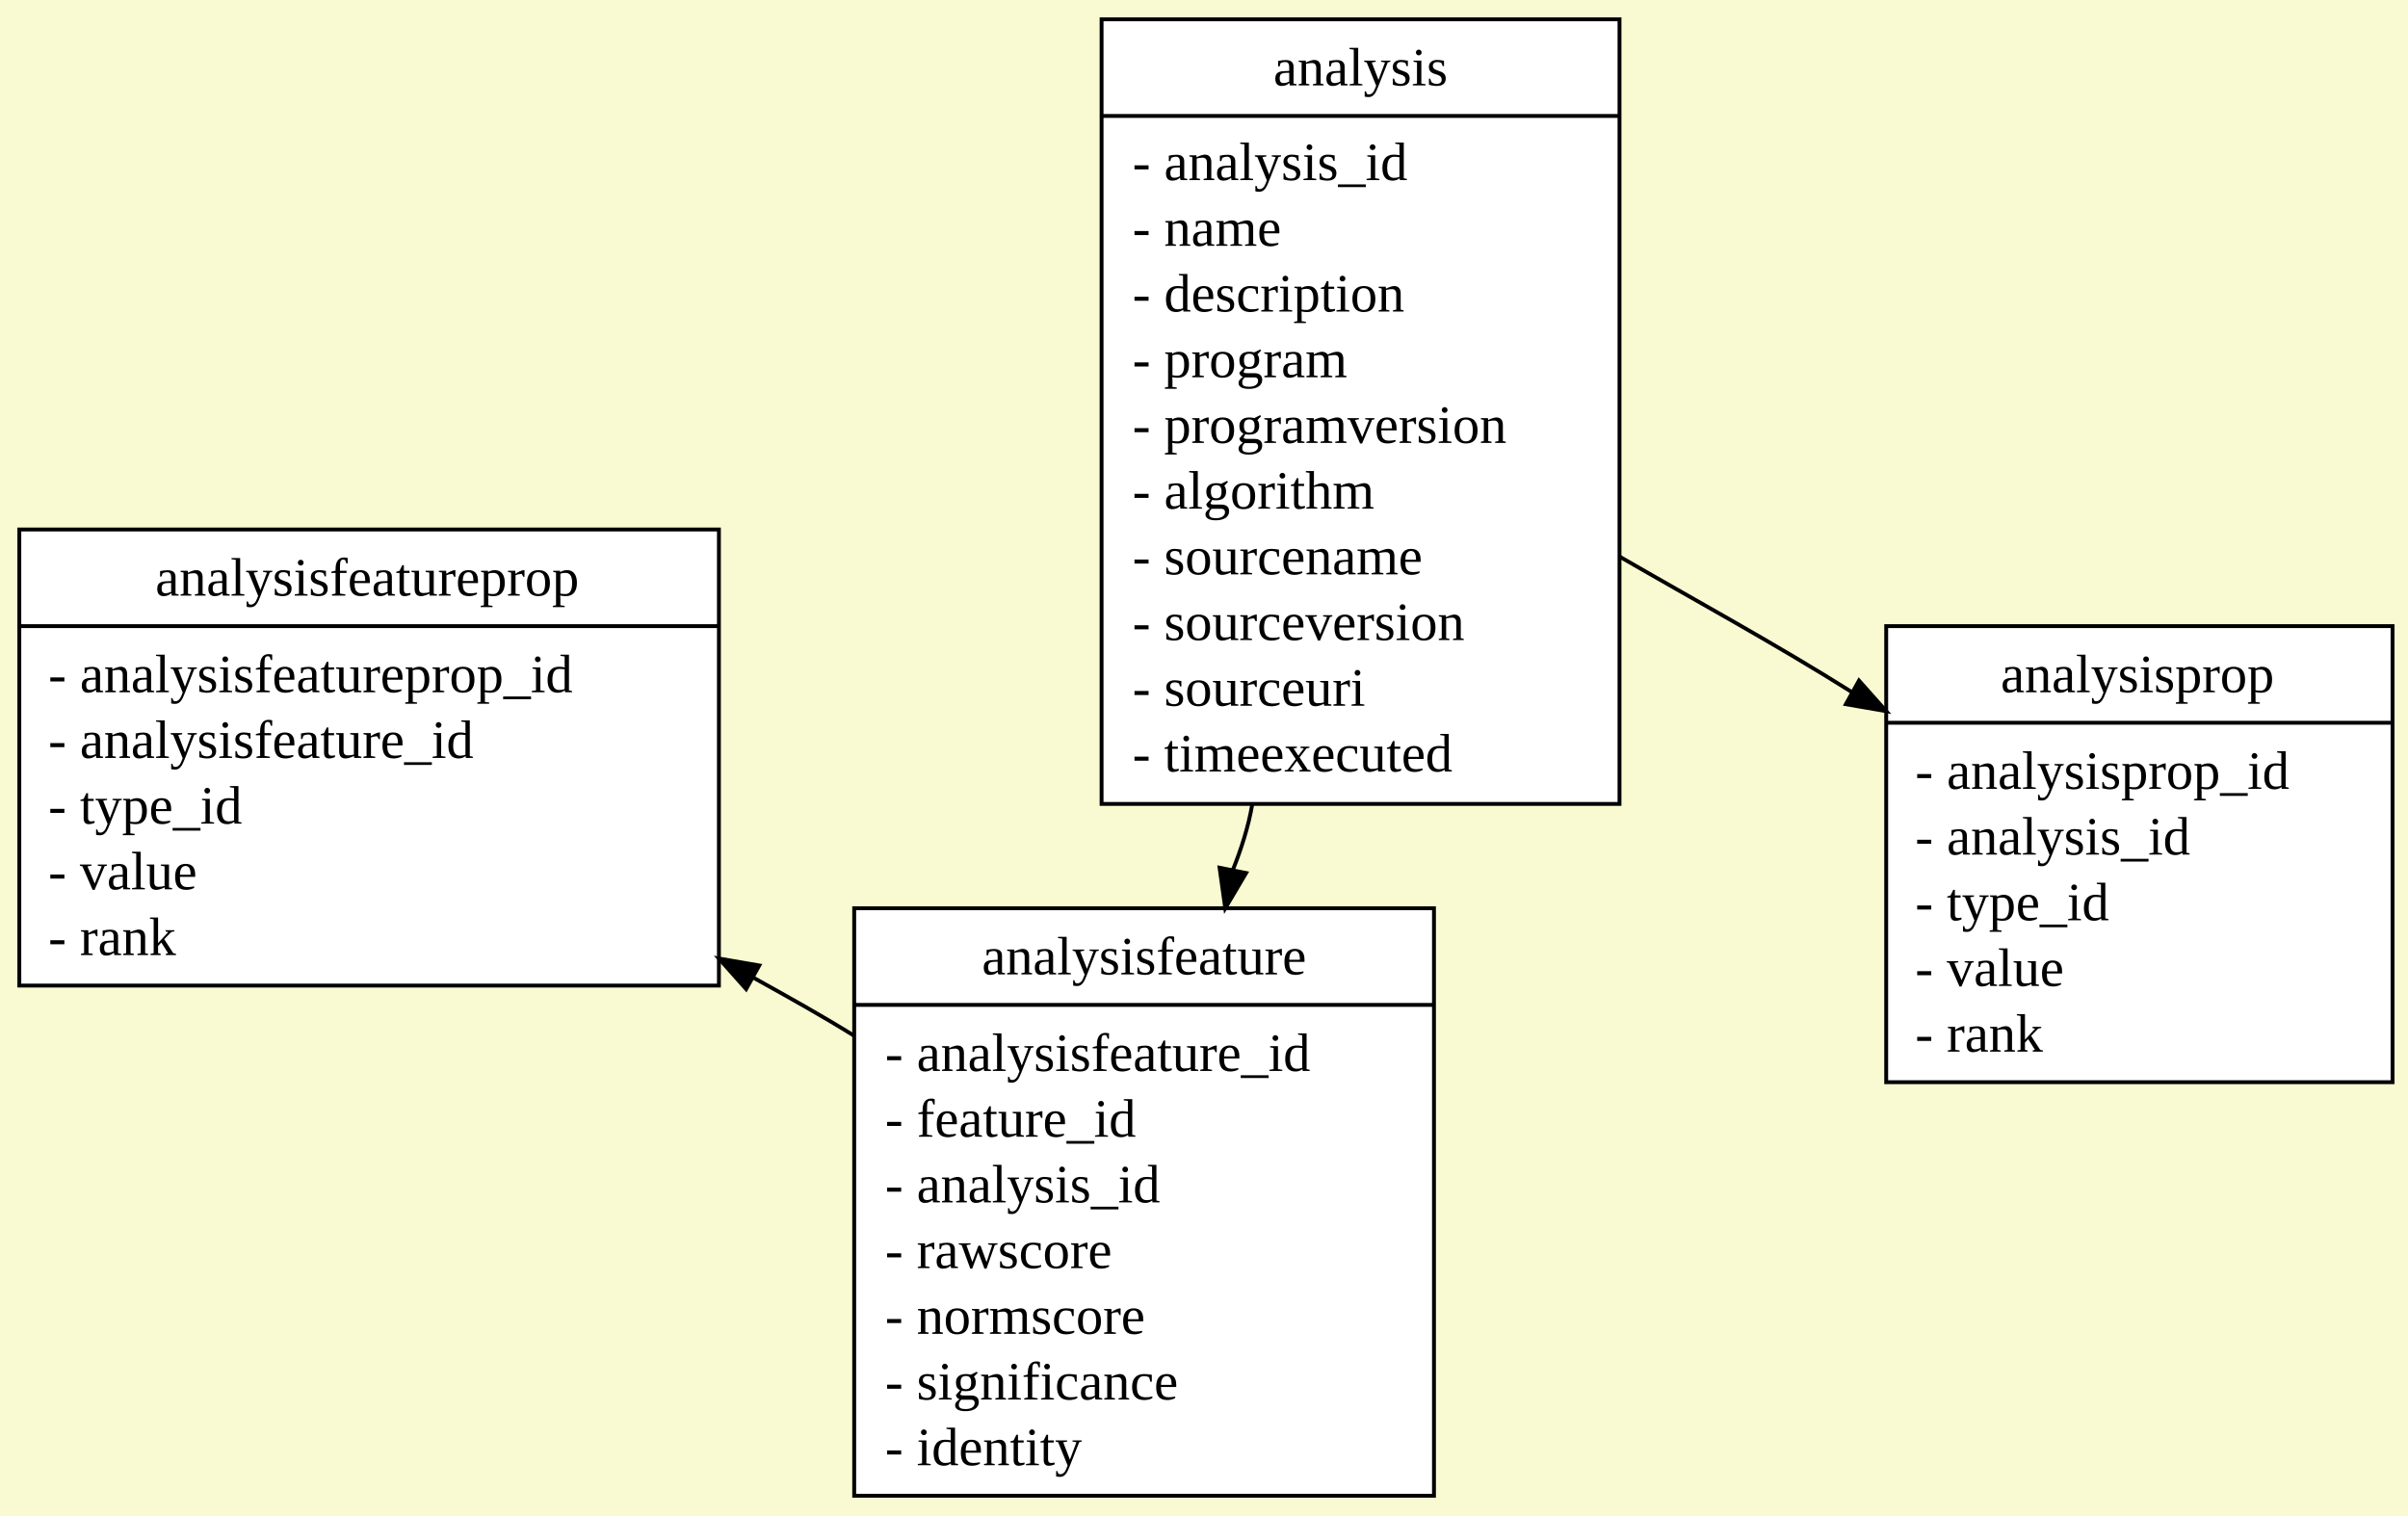
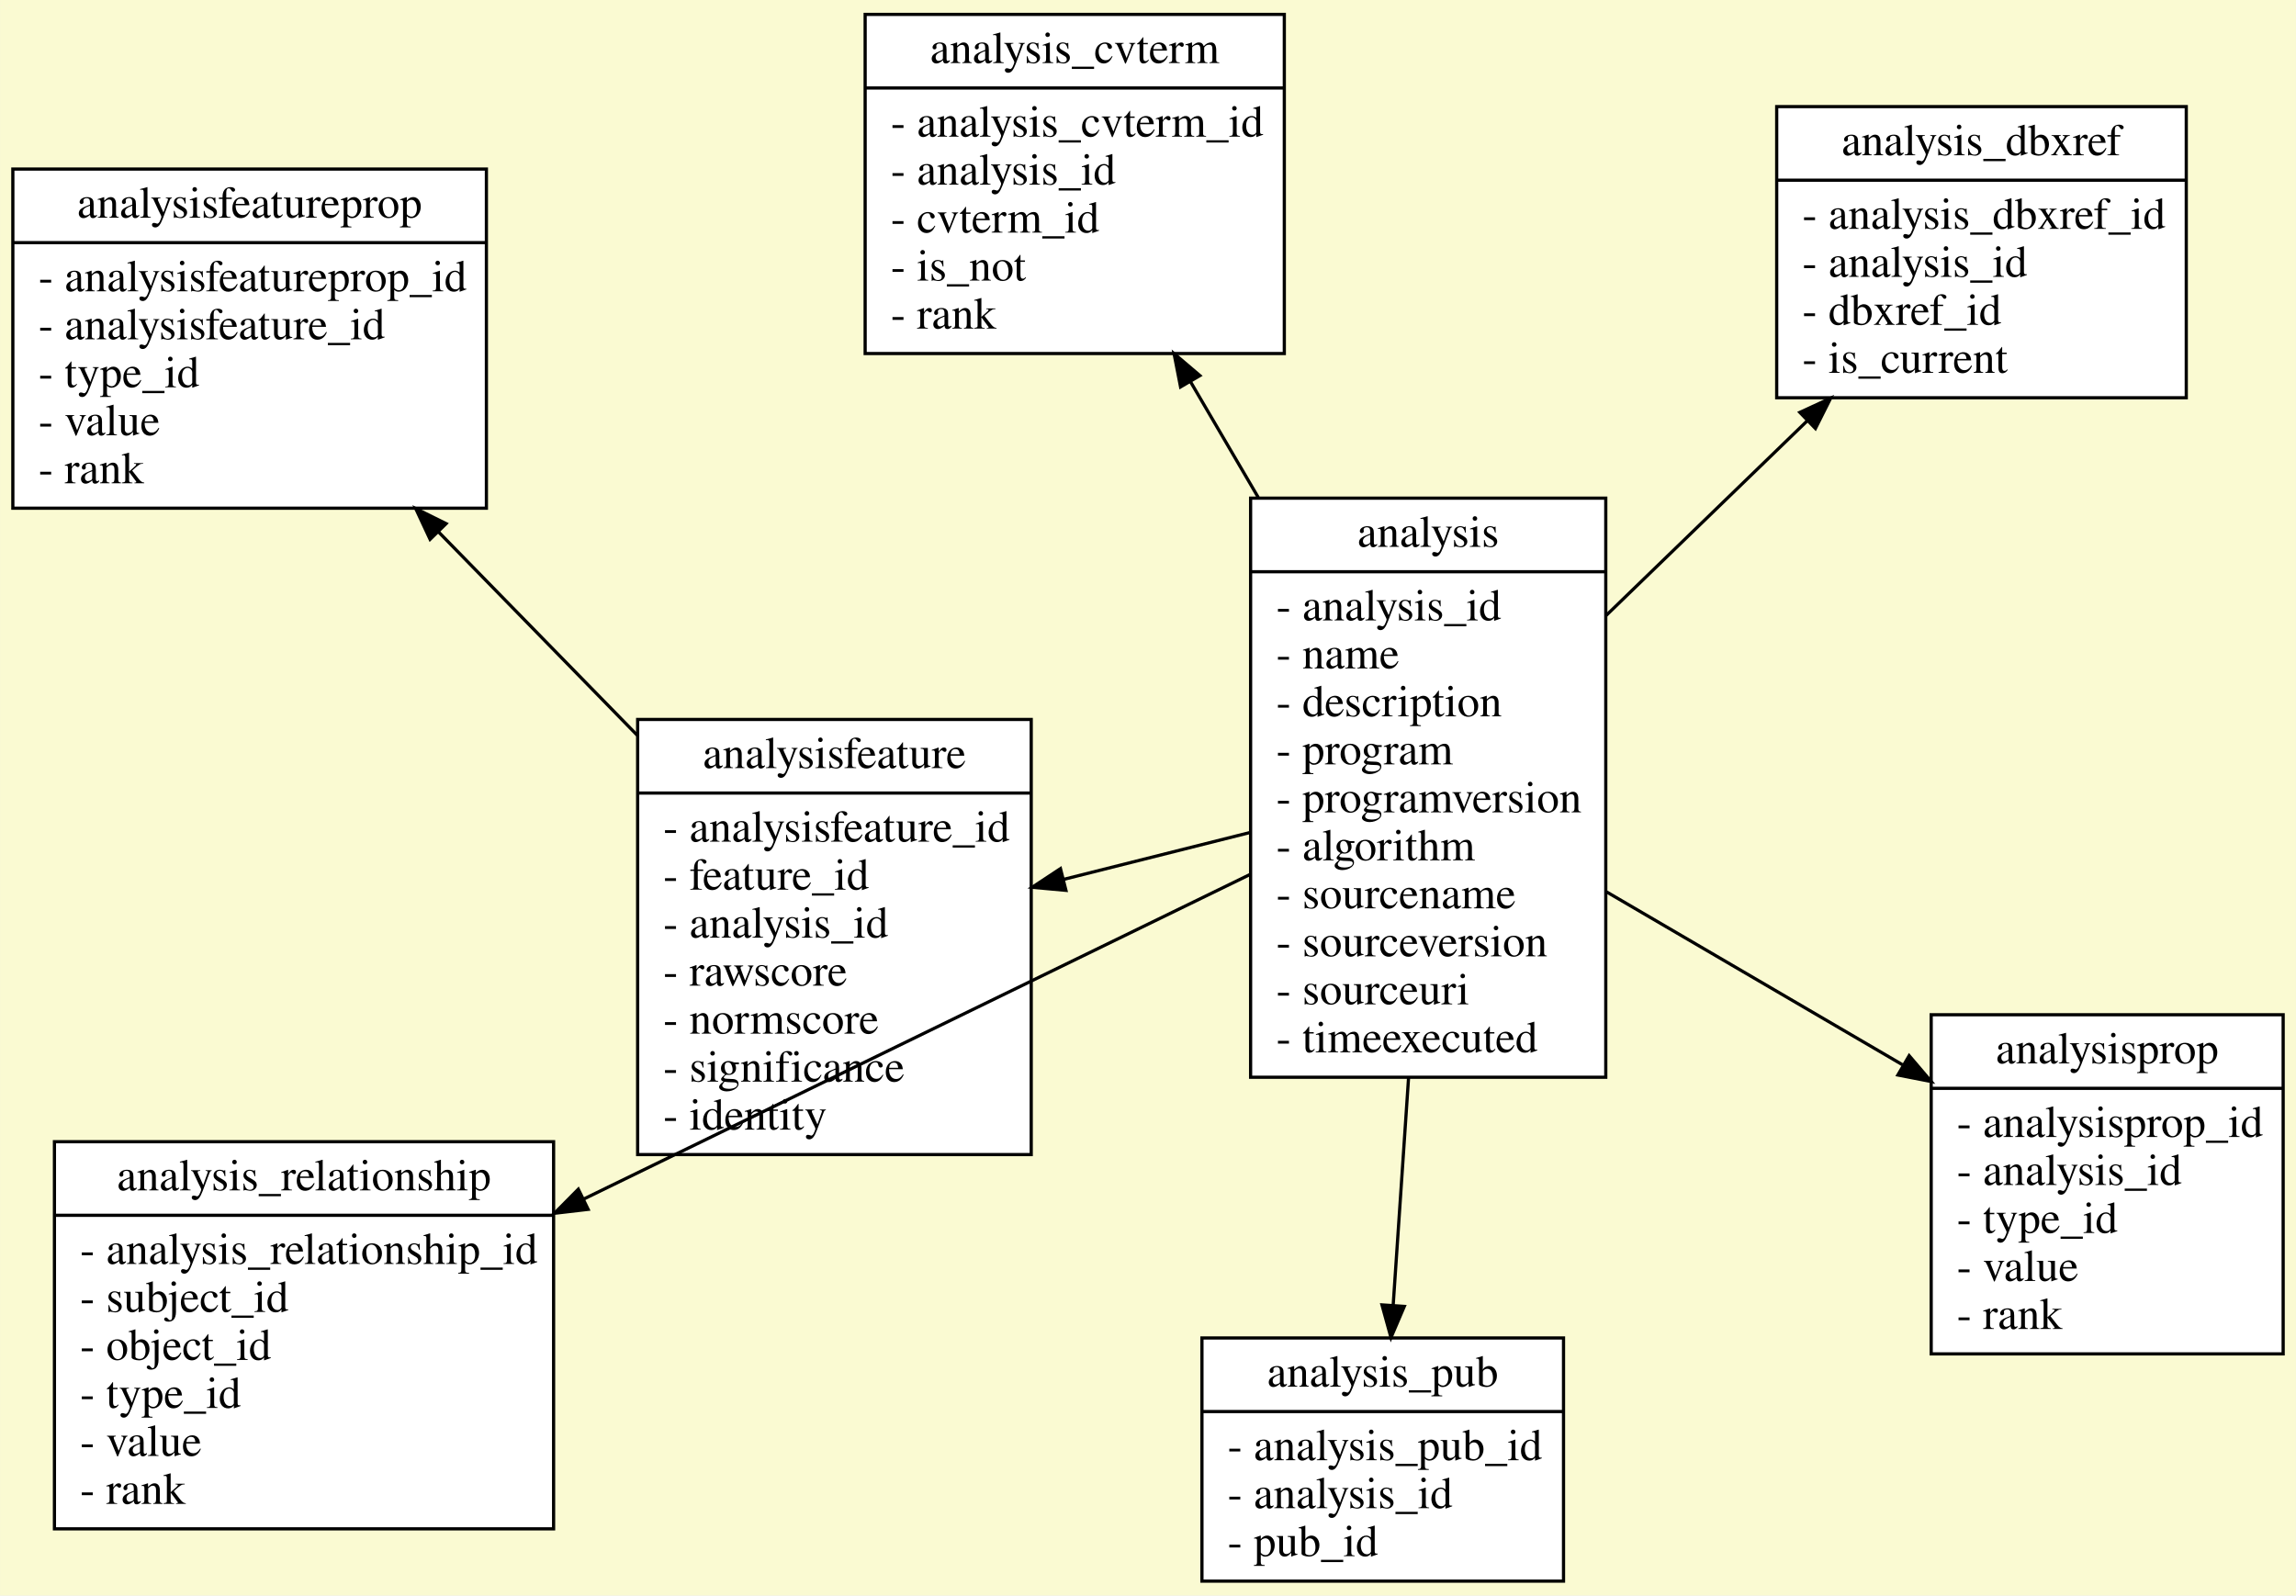
- <svg xmlns="http://www.w3.org/2000/svg" width="623pt" height="392pt" viewBox="0.00 0.00 623.00 392.00">
-   <g id="graph0" class="graph" transform="scale(1 1) rotate(0) translate(4 388)">
-     <polygon style="fill:lightgoldenrodyellow;stroke:lightgoldenrodyellow;" points="-4,4 -4,-388 619,-388 619,4 -4,4" />
+ <svg xmlns="http://www.w3.org/2000/svg" width="718pt" height="499pt" viewBox="0.00 0.00 717.53 498.69">
+   <g id="graph0" class="graph" transform="scale(1 1) rotate(0) translate(4 494.694)">
+     <polygon fill="lightgoldenrodyellow" stroke="none" points="-4,4 -4,-494.694 713.53,-494.694 713.53,4 -4,4" />
    <g id="node1" class="node">
-       <polygon style="fill:white;stroke:black;" points="281,-180 281,-383 415,-383 415,-180 281,-180" />
-       <text text-anchor="middle" x="348" y="-365.9" style="font-family:Times New Roman;font-size:14.00;">analysis</text>
-       <polyline style="fill:none;stroke:black;" points="281,-358 415,-358 " />
-       <text text-anchor="start" x="289" y="-341.4" style="font-family:Times New Roman;font-size:14.00;">- analysis_id</text>
-       <text text-anchor="start" x="289" y="-324.4" style="font-family:Times New Roman;font-size:14.00;">- name</text>
-       <text text-anchor="start" x="289" y="-307.4" style="font-family:Times New Roman;font-size:14.00;">- description</text>
-       <text text-anchor="start" x="289" y="-290.4" style="font-family:Times New Roman;font-size:14.00;">- program</text>
-       <text text-anchor="start" x="289" y="-273.4" style="font-family:Times New Roman;font-size:14.00;">- programversion</text>
-       <text text-anchor="start" x="289" y="-256.4" style="font-family:Times New Roman;font-size:14.00;">- algorithm</text>
-       <text text-anchor="start" x="289" y="-239.4" style="font-family:Times New Roman;font-size:14.00;">- sourcename</text>
-       <text text-anchor="start" x="289" y="-222.4" style="font-family:Times New Roman;font-size:14.00;">- sourceversion</text>
-       <text text-anchor="start" x="289" y="-205.4" style="font-family:Times New Roman;font-size:14.00;">- sourceuri</text>
-       <text text-anchor="start" x="289" y="-188.4" style="font-family:Times New Roman;font-size:14.00;">- timeexecuted</text>
+       <polygon fill="white" stroke="black" points="386.831,-157.992 386.831,-338.992 497.831,-338.992 497.831,-157.992 386.831,-157.992" />
+       <text text-anchor="middle" x="442.331" y="-323.792" font-family="Times,serif" font-size="14.00">analysis</text>
+       <polyline fill="none" stroke="black" points="386.831,-315.992 497.831,-315.992 " />
+       <text text-anchor="start" x="394.831" y="-300.792" font-family="Times,serif" font-size="14.00">- analysis_id</text>
+       <text text-anchor="start" x="394.831" y="-285.792" font-family="Times,serif" font-size="14.00">- name</text>
+       <text text-anchor="start" x="394.831" y="-270.792" font-family="Times,serif" font-size="14.00">- description</text>
+       <text text-anchor="start" x="394.831" y="-255.792" font-family="Times,serif" font-size="14.00">- program</text>
+       <text text-anchor="start" x="394.831" y="-240.792" font-family="Times,serif" font-size="14.00">- programversion</text>
+       <text text-anchor="start" x="394.831" y="-225.792" font-family="Times,serif" font-size="14.00">- algorithm</text>
+       <text text-anchor="start" x="394.831" y="-210.792" font-family="Times,serif" font-size="14.00">- sourcename</text>
+       <text text-anchor="start" x="394.831" y="-195.792" font-family="Times,serif" font-size="14.00">- sourceversion</text>
+       <text text-anchor="start" x="394.831" y="-180.792" font-family="Times,serif" font-size="14.00">- sourceuri</text>
+       <text text-anchor="start" x="394.831" y="-165.792" font-family="Times,serif" font-size="14.00">- timeexecuted</text>
    </g>
    <g id="node2" class="node">
-       <polygon style="fill:white;stroke:black;" points="484,-108 484,-226 615,-226 615,-108 484,-108" />
-       <text text-anchor="middle" x="549" y="-208.9" style="font-family:Times New Roman;font-size:14.00;">analysisprop</text>
-       <polyline style="fill:none;stroke:black;" points="484,-201 615,-201 " />
-       <text text-anchor="start" x="491.5" y="-183.9" style="font-family:Times New Roman;font-size:14.00;">- analysisprop_id</text>
-       <text text-anchor="start" x="491.5" y="-166.9" style="font-family:Times New Roman;font-size:14.00;">- analysis_id</text>
-       <text text-anchor="start" x="491.5" y="-149.9" style="font-family:Times New Roman;font-size:14.00;">- type_id</text>
-       <text text-anchor="start" x="491.5" y="-132.9" style="font-family:Times New Roman;font-size:14.00;">- value</text>
-       <text text-anchor="start" x="491.5" y="-115.9" style="font-family:Times New Roman;font-size:14.00;">- rank</text>
+       <polygon fill="white" stroke="black" points="599.53,-71.526 599.53,-177.526 709.53,-177.526 709.53,-71.526 599.53,-71.526" />
+       <text text-anchor="middle" x="654.53" y="-162.326" font-family="Times,serif" font-size="14.00">analysisprop</text>
+       <polyline fill="none" stroke="black" points="599.53,-154.526 709.53,-154.526 " />
+       <text text-anchor="start" x="607.53" y="-139.326" font-family="Times,serif" font-size="14.00">- analysisprop_id</text>
+       <text text-anchor="start" x="607.53" y="-124.326" font-family="Times,serif" font-size="14.00">- analysis_id</text>
+       <text text-anchor="start" x="607.53" y="-109.326" font-family="Times,serif" font-size="14.00">- type_id</text>
+       <text text-anchor="start" x="607.53" y="-94.326" font-family="Times,serif" font-size="14.00">- value</text>
+       <text text-anchor="start" x="607.53" y="-79.326" font-family="Times,serif" font-size="14.00">- rank</text>
+     </g>
+     <g id="edge6" class="edge">
+       <path fill="none" stroke="black" d="M498.084,-215.921C526.461,-199.343 561.093,-179.111 590.553,-161.901" />
+       <polygon fill="black" stroke="black" points="592.648,-164.731 599.517,-156.664 589.117,-158.687 592.648,-164.731" />
+     </g>
+     <g id="node3" class="node">
+       <polygon fill="white" stroke="black" points="195.269,-133.821 195.269,-269.821 318.269,-269.821 318.269,-133.821 195.269,-133.821" />
+       <text text-anchor="middle" x="256.769" y="-254.621" font-family="Times,serif" font-size="14.00">analysisfeature</text>
+       <polyline fill="none" stroke="black" points="195.269,-246.821 318.269,-246.821 " />
+       <text text-anchor="start" x="203.269" y="-231.621" font-family="Times,serif" font-size="14.00">- analysisfeature_id</text>
+       <text text-anchor="start" x="203.269" y="-216.621" font-family="Times,serif" font-size="14.00">- feature_id</text>
+       <text text-anchor="start" x="203.269" y="-201.621" font-family="Times,serif" font-size="14.00">- analysis_id</text>
+       <text text-anchor="start" x="203.269" y="-186.621" font-family="Times,serif" font-size="14.00">- rawscore</text>
+       <text text-anchor="start" x="203.269" y="-171.621" font-family="Times,serif" font-size="14.00">- normscore</text>
+       <text text-anchor="start" x="203.269" y="-156.621" font-family="Times,serif" font-size="14.00">- significance</text>
+       <text text-anchor="start" x="203.269" y="-141.621" font-family="Times,serif" font-size="14.00">- identity</text>
+     </g>
+     <g id="edge5" class="edge">
+       <path fill="none" stroke="black" d="M386.656,-234.489C368.384,-229.893 347.812,-224.719 328.521,-219.867" />
+       <polygon fill="black" stroke="black" points="329.12,-216.409 318.568,-217.364 327.412,-223.198 329.12,-216.409" />
+     </g>
+     <g id="node5" class="node">
+       <polygon fill="white" stroke="black" points="551.248,-370.373 551.248,-461.373 679.248,-461.373 679.248,-370.373 551.248,-370.373" />
+       <text text-anchor="middle" x="615.248" y="-446.173" font-family="Times,serif" font-size="14.00">analysis_dbxref</text>
+       <polyline fill="none" stroke="black" points="551.248,-438.373 679.248,-438.373 " />
+       <text text-anchor="start" x="559.248" y="-423.173" font-family="Times,serif" font-size="14.00">- analysis_dbxref_id</text>
+       <text text-anchor="start" x="559.248" y="-408.173" font-family="Times,serif" font-size="14.00">- analysis_id</text>
+       <text text-anchor="start" x="559.248" y="-393.173" font-family="Times,serif" font-size="14.00">- dbxref_id</text>
+       <text text-anchor="start" x="559.248" y="-378.173" font-family="Times,serif" font-size="14.00">- is_current</text>
+     </g>
+     <g id="edge2" class="edge">
+       <path fill="none" stroke="black" d="M497.995,-302.374C518.131,-321.865 540.83,-343.838 560.856,-363.222" />
+       <polygon fill="black" stroke="black" points="558.483,-365.797 568.103,-370.237 563.352,-360.767 558.483,-365.797" />
+     </g>
+     <g id="node6" class="node">
+       <polygon fill="white" stroke="black" points="266.368,-384.194 266.368,-490.194 397.368,-490.194 397.368,-384.194 266.368,-384.194" />
+       <text text-anchor="middle" x="331.868" y="-474.994" font-family="Times,serif" font-size="14.00">analysis_cvterm</text>
+       <polyline fill="none" stroke="black" points="266.368,-467.194 397.368,-467.194 " />
+       <text text-anchor="start" x="274.368" y="-451.994" font-family="Times,serif" font-size="14.00">- analysis_cvterm_id</text>
+       <text text-anchor="start" x="274.368" y="-436.994" font-family="Times,serif" font-size="14.00">- analysis_id</text>
+       <text text-anchor="start" x="274.368" y="-421.994" font-family="Times,serif" font-size="14.00">- cvterm_id</text>
+       <text text-anchor="start" x="274.368" y="-406.994" font-family="Times,serif" font-size="14.00">- is_not</text>
+       <text text-anchor="start" x="274.368" y="-391.994" font-family="Times,serif" font-size="14.00">- rank</text>
+     </g>
+     <g id="edge1" class="edge">
+       <path fill="none" stroke="black" d="M389.202,-339.25C382.023,-351.514 374.797,-363.859 368.009,-375.455" />
+       <polygon fill="black" stroke="black" points="364.943,-373.764 362.911,-384.162 370.984,-377.301 364.943,-373.764" />
+     </g>
+     <g id="node7" class="node">
+       <polygon fill="white" stroke="black" points="13.002,-16.842 13.002,-137.842 169.002,-137.842 169.002,-16.842 13.002,-16.842" />
+       <text text-anchor="middle" x="91.002" y="-122.642" font-family="Times,serif" font-size="14.00">analysis_relationship</text>
+       <polyline fill="none" stroke="black" points="13.002,-114.842 169.002,-114.842 " />
+       <text text-anchor="start" x="21.002" y="-99.642" font-family="Times,serif" font-size="14.00">- analysis_relationship_id</text>
+       <text text-anchor="start" x="21.002" y="-84.642" font-family="Times,serif" font-size="14.00">- subject_id</text>
+       <text text-anchor="start" x="21.002" y="-69.642" font-family="Times,serif" font-size="14.00">- object_id</text>
+       <text text-anchor="start" x="21.002" y="-54.642" font-family="Times,serif" font-size="14.00">- type_id</text>
+       <text text-anchor="start" x="21.002" y="-39.642" font-family="Times,serif" font-size="14.00">- value</text>
+       <text text-anchor="start" x="21.002" y="-24.642" font-family="Times,serif" font-size="14.00">- rank</text>
    </g>
    <g id="edge4" class="edge">
-       <path style="fill:none;stroke:black;" d="M415,-244C434,-233 456,-221 475,-209" />
-       <polygon style="fill:black;stroke:black;" points="476.958,-211.916 484,-204 473.559,-205.797 476.958,-211.916" />
+       <path fill="none" stroke="black" d="M386.662,-221.373C330.669,-194.096 243.519,-151.641 178.32,-119.879" />
+       <polygon fill="black" stroke="black" points="179.795,-116.704 169.272,-115.471 176.729,-122.997 179.795,-116.704" />
    </g>
-     <g id="node3" class="node">
-       <polygon style="fill:white;stroke:black;" points="217,-1 217,-153 367,-153 367,-1 217,-1" />
-       <text text-anchor="middle" x="292" y="-135.9" style="font-family:Times New Roman;font-size:14.00;">analysisfeature</text>
-       <polyline style="fill:none;stroke:black;" points="217,-128 367,-128 " />
-       <text text-anchor="start" x="225" y="-110.9" style="font-family:Times New Roman;font-size:14.00;">- analysisfeature_id</text>
-       <text text-anchor="start" x="225" y="-93.9" style="font-family:Times New Roman;font-size:14.00;">- feature_id</text>
-       <text text-anchor="start" x="225" y="-76.9" style="font-family:Times New Roman;font-size:14.00;">- analysis_id</text>
-       <text text-anchor="start" x="225" y="-59.9" style="font-family:Times New Roman;font-size:14.00;">- rawscore</text>
-       <text text-anchor="start" x="225" y="-42.9" style="font-family:Times New Roman;font-size:14.00;">- normscore</text>
-       <text text-anchor="start" x="225" y="-25.9" style="font-family:Times New Roman;font-size:14.00;">- significance</text>
-       <text text-anchor="start" x="225" y="-8.9" style="font-family:Times New Roman;font-size:14.00;">- identity</text>
+     <g id="node8" class="node">
+       <polygon fill="white" stroke="black" points="371.625,-0.5 371.625,-76.5 484.625,-76.5 484.625,-0.5 371.625,-0.5" />
+       <text text-anchor="middle" x="428.125" y="-61.3" font-family="Times,serif" font-size="14.00">analysis_pub</text>
+       <polyline fill="none" stroke="black" points="371.625,-53.5 484.625,-53.5 " />
+       <text text-anchor="start" x="379.625" y="-38.3" font-family="Times,serif" font-size="14.00">- analysis_pub_id</text>
+       <text text-anchor="start" x="379.625" y="-23.3" font-family="Times,serif" font-size="14.00">- analysis_id</text>
+       <text text-anchor="start" x="379.625" y="-8.3" font-family="Times,serif" font-size="14.00">- pub_id</text>
    </g>
-     <g id="edge2" class="edge">
-       <path style="fill:none;stroke:black;" d="M320,-180C319,-174 317,-168 315,-163" />
-       <polygon style="fill:black;stroke:black;" points="318.393,-162.119 313,-153 311.529,-163.492 318.393,-162.119" />
+     <g id="edge3" class="edge">
+       <path fill="none" stroke="black" d="M436.203,-157.913C434.545,-133.396 432.814,-107.811 431.382,-86.641" />
+       <polygon fill="black" stroke="black" points="434.871,-86.368 430.704,-76.627 427.887,-86.841 434.871,-86.368" />
    </g>
    <g id="node4" class="node">
-       <polygon style="fill:white;stroke:black;" points="1,-133 1,-251 182,-251 182,-133 1,-133" />
-       <text text-anchor="middle" x="91" y="-233.9" style="font-family:Times New Roman;font-size:14.00;">analysisfeatureprop</text>
-       <polyline style="fill:none;stroke:black;" points="1,-226 182,-226 " />
-       <text text-anchor="start" x="8.5" y="-208.9" style="font-family:Times New Roman;font-size:14.00;">- analysisfeatureprop_id</text>
-       <text text-anchor="start" x="8.5" y="-191.9" style="font-family:Times New Roman;font-size:14.00;">- analysisfeature_id</text>
-       <text text-anchor="start" x="8.5" y="-174.9" style="font-family:Times New Roman;font-size:14.00;">- type_id</text>
-       <text text-anchor="start" x="8.5" y="-157.9" style="font-family:Times New Roman;font-size:14.00;">- value</text>
-       <text text-anchor="start" x="8.5" y="-140.9" style="font-family:Times New Roman;font-size:14.00;">- rank</text>
+       <polygon fill="white" stroke="black" points="0,-335.853 0,-441.853 148,-441.853 148,-335.853 0,-335.853" />
+       <text text-anchor="middle" x="74" y="-426.653" font-family="Times,serif" font-size="14.00">analysisfeatureprop</text>
+       <polyline fill="none" stroke="black" points="0,-418.853 148,-418.853 " />
+       <text text-anchor="start" x="8" y="-403.653" font-family="Times,serif" font-size="14.00">- analysisfeatureprop_id</text>
+       <text text-anchor="start" x="8" y="-388.653" font-family="Times,serif" font-size="14.00">- analysisfeature_id</text>
+       <text text-anchor="start" x="8" y="-373.653" font-family="Times,serif" font-size="14.00">- type_id</text>
+       <text text-anchor="start" x="8" y="-358.653" font-family="Times,serif" font-size="14.00">- value</text>
+       <text text-anchor="start" x="8" y="-343.653" font-family="Times,serif" font-size="14.00">- rank</text>
    </g>
-     <g id="edge6" class="edge">
-       <path style="fill:none;stroke:black;" d="M217,-120C209,-125 200,-130 191,-135" />
-       <polygon style="fill:black;stroke:black;" points="189.042,-132.084 182,-140 192.441,-138.203 189.042,-132.084" />
+     <g id="edge7" class="edge">
+       <path fill="none" stroke="black" d="M195.146,-264.881C175.118,-285.376 152.948,-308.063 133.107,-328.367" />
+       <polygon fill="black" stroke="black" points="130.397,-326.132 125.911,-335.731 135.404,-331.025 130.397,-326.132" />
    </g>
  </g>
</svg>
